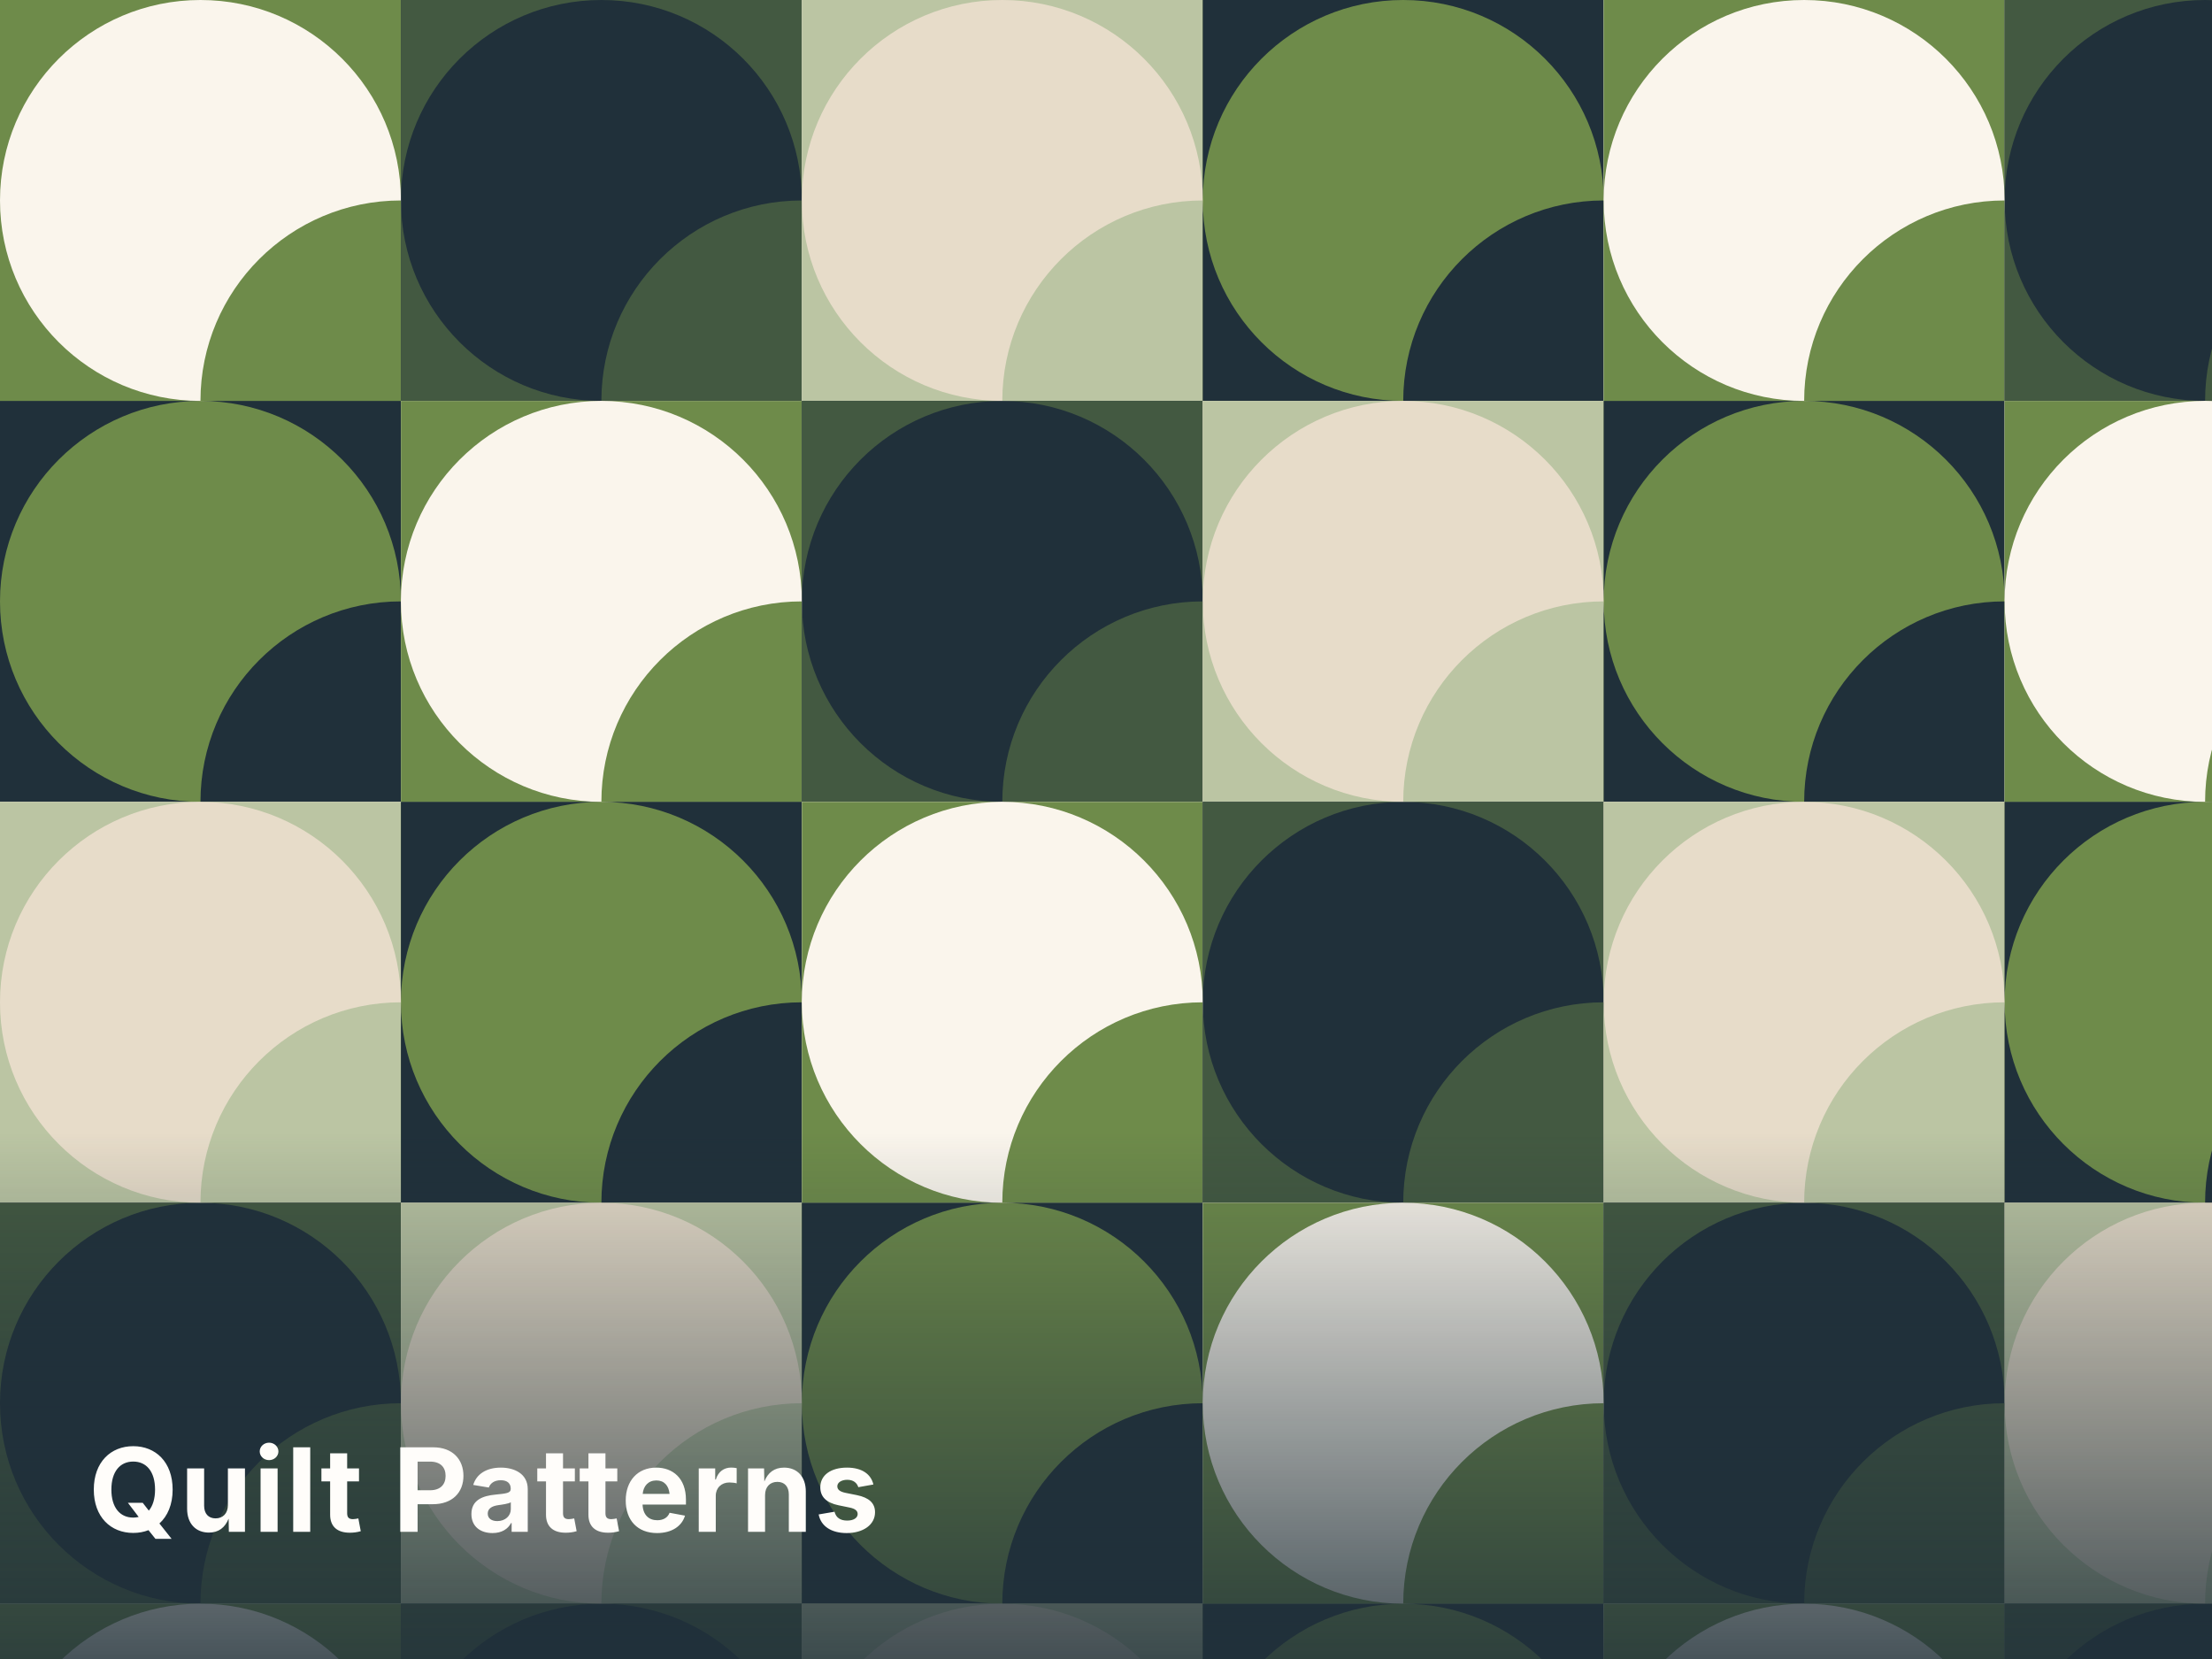
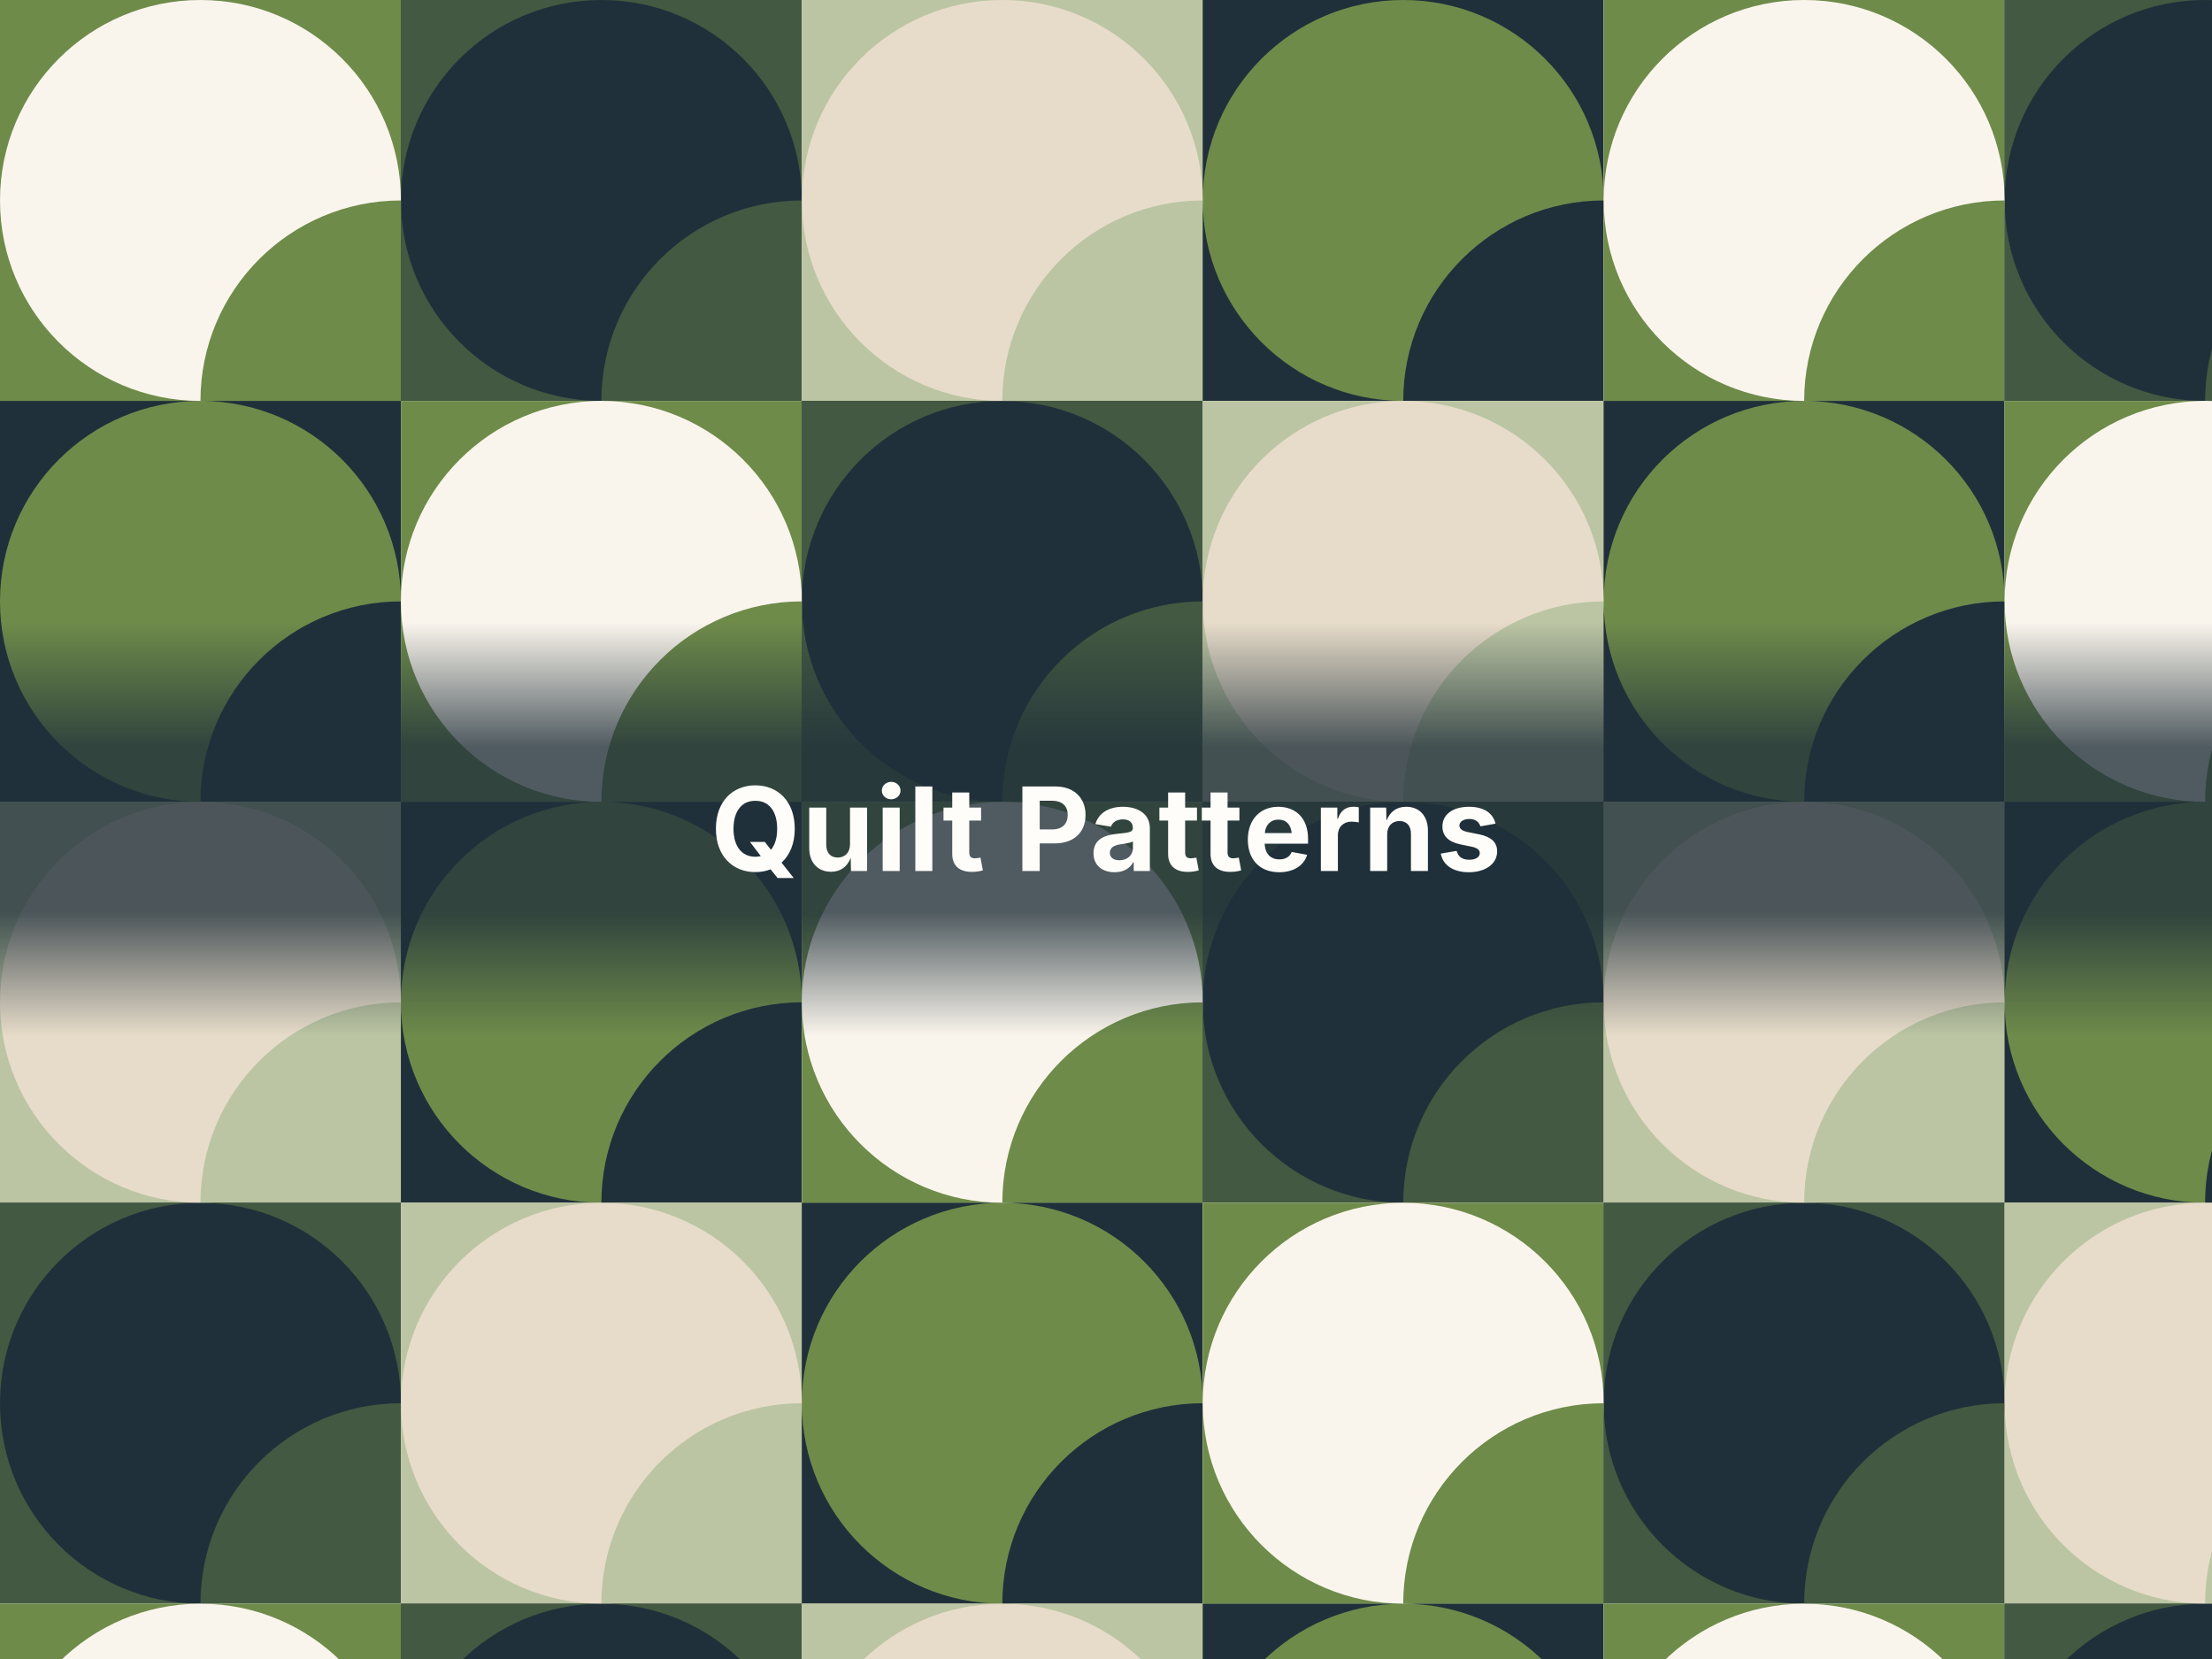
<svg xmlns="http://www.w3.org/2000/svg" viewBox="0 0 800 600" width="800" height="600">
  <rect width="800" height="600" fill="#E7DCC9" />
  <g>
    <rect x="0" y="0" width="145" height="145" fill="#FAF5EC" />
    <path d="M 0 72.5 A 72.5 72.5 0 0 1 72.5 0 L 0 0 Z" fill="#6E8B4A" />
    <path d="M 72.5 0 A 72.5 72.5 0 0 1 145 72.5 L 145 0 Z" fill="#6E8B4A" />
    <path d="M 0 72.5 A 72.5 72.5 0 0 0 72.5 145 L 0 145 Z" fill="#6E8B4A" />
    <path d="M 145 72.5 A 72.5 72.5 0 0 0 72.5 145 L 145 145 Z" fill="#6E8B4A" />
  </g>
  <g>
    <rect x="145" y="0" width="145" height="145" fill="#20303A" />
    <path d="M 145 72.5 A 72.5 72.5 0 0 1 217.5 0 L 145 0 Z" fill="#435941" />
    <path d="M 217.5 0 A 72.5 72.5 0 0 1 290 72.5 L 290 0 Z" fill="#435941" />
    <path d="M 145 72.5 A 72.5 72.5 0 0 0 217.5 145 L 145 145 Z" fill="#435941" />
    <path d="M 290 72.5 A 72.5 72.5 0 0 0 217.5 145 L 290 145 Z" fill="#435941" />
  </g>
  <g>
    <rect x="290" y="0" width="145" height="145" fill="#E7DCC9" />
    <path d="M 290 72.5 A 72.5 72.5 0 0 1 362.5 0 L 290 0 Z" fill="#bbc5a3" />
    <path d="M 362.5 0 A 72.5 72.5 0 0 1 435 72.5 L 435 0 Z" fill="#bbc5a3" />
    <path d="M 290 72.5 A 72.5 72.5 0 0 0 362.5 145 L 290 145 Z" fill="#bbc5a3" />
    <path d="M 435 72.5 A 72.5 72.5 0 0 0 362.5 145 L 435 145 Z" fill="#bbc5a3" />
  </g>
  <g>
    <rect x="435" y="0" width="145" height="145" fill="#6E8B4A" />
    <path d="M 435 72.5 A 72.5 72.5 0 0 1 507.5 0 L 435 0 Z" fill="#20303A" />
    <path d="M 507.5 0 A 72.5 72.5 0 0 1 580 72.5 L 580 0 Z" fill="#20303A" />
    <path d="M 435 72.5 A 72.5 72.5 0 0 0 507.5 145 L 435 145 Z" fill="#20303A" />
    <path d="M 580 72.5 A 72.5 72.5 0 0 0 507.5 145 L 580 145 Z" fill="#20303A" />
  </g>
  <g>
    <rect x="580" y="0" width="145" height="145" fill="#FAF5EC" />
    <path d="M 580 72.5 A 72.5 72.5 0 0 1 652.5 0 L 580 0 Z" fill="#6E8B4A" />
    <path d="M 652.5 0 A 72.5 72.5 0 0 1 725 72.5 L 725 0 Z" fill="#6E8B4A" />
    <path d="M 580 72.5 A 72.5 72.5 0 0 0 652.5 145 L 580 145 Z" fill="#6E8B4A" />
    <path d="M 725 72.5 A 72.5 72.5 0 0 0 652.5 145 L 725 145 Z" fill="#6E8B4A" />
  </g>
  <g>
    <rect x="725" y="0" width="145" height="145" fill="#20303A" />
    <path d="M 725 72.5 A 72.5 72.5 0 0 1 797.5 0 L 725 0 Z" fill="#435941" />
    <path d="M 797.5 0 A 72.5 72.5 0 0 1 870 72.5 L 870 0 Z" fill="#435941" />
    <path d="M 725 72.5 A 72.5 72.5 0 0 0 797.5 145 L 725 145 Z" fill="#435941" />
    <path d="M 870 72.5 A 72.5 72.5 0 0 0 797.5 145 L 870 145 Z" fill="#435941" />
  </g>
  <g>
    <rect x="870" y="0" width="145" height="145" fill="#E7DCC9" />
    <path d="M 870 72.5 A 72.5 72.5 0 0 1 942.5 0 L 870 0 Z" fill="#bbc5a3" />
    <path d="M 942.5 0 A 72.5 72.5 0 0 1 1015 72.5 L 1015 0 Z" fill="#bbc5a3" />
    <path d="M 870 72.5 A 72.5 72.5 0 0 0 942.5 145 L 870 145 Z" fill="#bbc5a3" />
    <path d="M 1015 72.5 A 72.5 72.5 0 0 0 942.5 145 L 1015 145 Z" fill="#bbc5a3" />
  </g>
  <g>
    <rect x="0" y="145" width="145" height="145" fill="#6E8B4A" />
    <path d="M 0 217.5 A 72.5 72.5 0 0 1 72.5 145 L 0 145 Z" fill="#20303A" />
    <path d="M 72.5 145 A 72.5 72.5 0 0 1 145 217.5 L 145 145 Z" fill="#20303A" />
    <path d="M 0 217.5 A 72.5 72.5 0 0 0 72.5 290 L 0 290 Z" fill="#20303A" />
    <path d="M 145 217.5 A 72.5 72.5 0 0 0 72.5 290 L 145 290 Z" fill="#20303A" />
  </g>
  <g>
    <rect x="145" y="145" width="145" height="145" fill="#FAF5EC" />
    <path d="M 145 217.5 A 72.5 72.5 0 0 1 217.5 145 L 145 145 Z" fill="#6E8B4A" />
    <path d="M 217.5 145 A 72.5 72.5 0 0 1 290 217.5 L 290 145 Z" fill="#6E8B4A" />
    <path d="M 145 217.5 A 72.5 72.5 0 0 0 217.5 290 L 145 290 Z" fill="#6E8B4A" />
    <path d="M 290 217.5 A 72.5 72.5 0 0 0 217.5 290 L 290 290 Z" fill="#6E8B4A" />
  </g>
  <g>
    <rect x="290" y="145" width="145" height="145" fill="#20303A" />
    <path d="M 290 217.5 A 72.5 72.5 0 0 1 362.5 145 L 290 145 Z" fill="#435941" />
    <path d="M 362.5 145 A 72.5 72.5 0 0 1 435 217.5 L 435 145 Z" fill="#435941" />
    <path d="M 290 217.5 A 72.5 72.5 0 0 0 362.5 290 L 290 290 Z" fill="#435941" />
    <path d="M 435 217.5 A 72.5 72.5 0 0 0 362.5 290 L 435 290 Z" fill="#435941" />
  </g>
  <g>
    <rect x="435" y="145" width="145" height="145" fill="#E7DCC9" />
    <path d="M 435 217.5 A 72.5 72.5 0 0 1 507.5 145 L 435 145 Z" fill="#bbc5a3" />
    <path d="M 507.5 145 A 72.5 72.5 0 0 1 580 217.5 L 580 145 Z" fill="#bbc5a3" />
    <path d="M 435 217.5 A 72.5 72.5 0 0 0 507.5 290 L 435 290 Z" fill="#bbc5a3" />
    <path d="M 580 217.5 A 72.5 72.5 0 0 0 507.5 290 L 580 290 Z" fill="#bbc5a3" />
  </g>
  <g>
    <rect x="580" y="145" width="145" height="145" fill="#6E8B4A" />
    <path d="M 580 217.5 A 72.5 72.5 0 0 1 652.5 145 L 580 145 Z" fill="#20303A" />
    <path d="M 652.5 145 A 72.5 72.5 0 0 1 725 217.5 L 725 145 Z" fill="#20303A" />
    <path d="M 580 217.5 A 72.5 72.5 0 0 0 652.5 290 L 580 290 Z" fill="#20303A" />
    <path d="M 725 217.5 A 72.5 72.5 0 0 0 652.5 290 L 725 290 Z" fill="#20303A" />
  </g>
  <g>
    <rect x="725" y="145" width="145" height="145" fill="#FAF5EC" />
    <path d="M 725 217.5 A 72.5 72.5 0 0 1 797.5 145 L 725 145 Z" fill="#6E8B4A" />
    <path d="M 797.5 145 A 72.5 72.5 0 0 1 870 217.5 L 870 145 Z" fill="#6E8B4A" />
    <path d="M 725 217.5 A 72.5 72.5 0 0 0 797.5 290 L 725 290 Z" fill="#6E8B4A" />
    <path d="M 870 217.5 A 72.5 72.5 0 0 0 797.5 290 L 870 290 Z" fill="#6E8B4A" />
  </g>
  <g>
    <rect x="870" y="145" width="145" height="145" fill="#20303A" />
    <path d="M 870 217.5 A 72.5 72.5 0 0 1 942.5 145 L 870 145 Z" fill="#435941" />
    <path d="M 942.5 145 A 72.5 72.5 0 0 1 1015 217.5 L 1015 145 Z" fill="#435941" />
    <path d="M 870 217.5 A 72.5 72.5 0 0 0 942.5 290 L 870 290 Z" fill="#435941" />
    <path d="M 1015 217.5 A 72.5 72.5 0 0 0 942.5 290 L 1015 290 Z" fill="#435941" />
  </g>
  <g>
    <rect x="0" y="290" width="145" height="145" fill="#E7DCC9" />
    <path d="M 0 362.5 A 72.5 72.5 0 0 1 72.5 290 L 0 290 Z" fill="#bbc5a3" />
    <path d="M 72.5 290 A 72.5 72.5 0 0 1 145 362.5 L 145 290 Z" fill="#bbc5a3" />
    <path d="M 0 362.5 A 72.5 72.5 0 0 0 72.5 435 L 0 435 Z" fill="#bbc5a3" />
    <path d="M 145 362.5 A 72.5 72.5 0 0 0 72.5 435 L 145 435 Z" fill="#bbc5a3" />
  </g>
  <g>
    <rect x="145" y="290" width="145" height="145" fill="#6E8B4A" />
    <path d="M 145 362.5 A 72.5 72.5 0 0 1 217.5 290 L 145 290 Z" fill="#20303A" />
    <path d="M 217.5 290 A 72.5 72.5 0 0 1 290 362.5 L 290 290 Z" fill="#20303A" />
    <path d="M 145 362.5 A 72.5 72.5 0 0 0 217.5 435 L 145 435 Z" fill="#20303A" />
    <path d="M 290 362.5 A 72.5 72.5 0 0 0 217.5 435 L 290 435 Z" fill="#20303A" />
  </g>
  <g>
    <rect x="290" y="290" width="145" height="145" fill="#FAF5EC" />
    <path d="M 290 362.5 A 72.5 72.5 0 0 1 362.5 290 L 290 290 Z" fill="#6E8B4A" />
    <path d="M 362.5 290 A 72.5 72.5 0 0 1 435 362.5 L 435 290 Z" fill="#6E8B4A" />
    <path d="M 290 362.5 A 72.5 72.5 0 0 0 362.5 435 L 290 435 Z" fill="#6E8B4A" />
    <path d="M 435 362.5 A 72.5 72.5 0 0 0 362.5 435 L 435 435 Z" fill="#6E8B4A" />
  </g>
  <g>
    <rect x="435" y="290" width="145" height="145" fill="#20303A" />
    <path d="M 435 362.5 A 72.5 72.5 0 0 1 507.5 290 L 435 290 Z" fill="#435941" />
    <path d="M 507.5 290 A 72.5 72.5 0 0 1 580 362.5 L 580 290 Z" fill="#435941" />
    <path d="M 435 362.5 A 72.5 72.5 0 0 0 507.5 435 L 435 435 Z" fill="#435941" />
    <path d="M 580 362.5 A 72.5 72.5 0 0 0 507.5 435 L 580 435 Z" fill="#435941" />
  </g>
  <g>
    <rect x="580" y="290" width="145" height="145" fill="#E7DCC9" />
    <path d="M 580 362.5 A 72.5 72.5 0 0 1 652.5 290 L 580 290 Z" fill="#bbc5a3" />
    <path d="M 652.5 290 A 72.5 72.5 0 0 1 725 362.5 L 725 290 Z" fill="#bbc5a3" />
    <path d="M 580 362.5 A 72.5 72.5 0 0 0 652.5 435 L 580 435 Z" fill="#bbc5a3" />
    <path d="M 725 362.5 A 72.5 72.5 0 0 0 652.5 435 L 725 435 Z" fill="#bbc5a3" />
  </g>
  <g>
    <rect x="725" y="290" width="145" height="145" fill="#6E8B4A" />
    <path d="M 725 362.5 A 72.5 72.5 0 0 1 797.5 290 L 725 290 Z" fill="#20303A" />
    <path d="M 797.5 290 A 72.5 72.5 0 0 1 870 362.5 L 870 290 Z" fill="#20303A" />
    <path d="M 725 362.5 A 72.5 72.5 0 0 0 797.5 435 L 725 435 Z" fill="#20303A" />
    <path d="M 870 362.5 A 72.5 72.5 0 0 0 797.5 435 L 870 435 Z" fill="#20303A" />
  </g>
  <g>
    <rect x="870" y="290" width="145" height="145" fill="#FAF5EC" />
    <path d="M 870 362.5 A 72.5 72.5 0 0 1 942.5 290 L 870 290 Z" fill="#6E8B4A" />
    <path d="M 942.5 290 A 72.5 72.5 0 0 1 1015 362.5 L 1015 290 Z" fill="#6E8B4A" />
    <path d="M 870 362.5 A 72.5 72.5 0 0 0 942.5 435 L 870 435 Z" fill="#6E8B4A" />
    <path d="M 1015 362.5 A 72.5 72.5 0 0 0 942.5 435 L 1015 435 Z" fill="#6E8B4A" />
  </g>
  <g>
    <rect x="0" y="435" width="145" height="145" fill="#20303A" />
    <path d="M 0 507.5 A 72.5 72.5 0 0 1 72.5 435 L 0 435 Z" fill="#435941" />
    <path d="M 72.5 435 A 72.5 72.5 0 0 1 145 507.5 L 145 435 Z" fill="#435941" />
    <path d="M 0 507.5 A 72.5 72.5 0 0 0 72.5 580 L 0 580 Z" fill="#435941" />
    <path d="M 145 507.5 A 72.5 72.5 0 0 0 72.5 580 L 145 580 Z" fill="#435941" />
  </g>
  <g>
    <rect x="145" y="435" width="145" height="145" fill="#E7DCC9" />
    <path d="M 145 507.5 A 72.5 72.5 0 0 1 217.5 435 L 145 435 Z" fill="#bbc5a3" />
    <path d="M 217.5 435 A 72.5 72.5 0 0 1 290 507.5 L 290 435 Z" fill="#bbc5a3" />
    <path d="M 145 507.5 A 72.5 72.5 0 0 0 217.5 580 L 145 580 Z" fill="#bbc5a3" />
    <path d="M 290 507.5 A 72.5 72.5 0 0 0 217.5 580 L 290 580 Z" fill="#bbc5a3" />
  </g>
  <g>
    <rect x="290" y="435" width="145" height="145" fill="#6E8B4A" />
    <path d="M 290 507.5 A 72.5 72.5 0 0 1 362.5 435 L 290 435 Z" fill="#20303A" />
    <path d="M 362.5 435 A 72.5 72.5 0 0 1 435 507.5 L 435 435 Z" fill="#20303A" />
    <path d="M 290 507.5 A 72.5 72.5 0 0 0 362.5 580 L 290 580 Z" fill="#20303A" />
    <path d="M 435 507.5 A 72.5 72.5 0 0 0 362.5 580 L 435 580 Z" fill="#20303A" />
  </g>
  <g>
    <rect x="435" y="435" width="145" height="145" fill="#FAF5EC" />
    <path d="M 435 507.5 A 72.5 72.5 0 0 1 507.5 435 L 435 435 Z" fill="#6E8B4A" />
    <path d="M 507.5 435 A 72.5 72.5 0 0 1 580 507.5 L 580 435 Z" fill="#6E8B4A" />
    <path d="M 435 507.5 A 72.5 72.5 0 0 0 507.5 580 L 435 580 Z" fill="#6E8B4A" />
    <path d="M 580 507.5 A 72.5 72.5 0 0 0 507.5 580 L 580 580 Z" fill="#6E8B4A" />
  </g>
  <g>
    <rect x="580" y="435" width="145" height="145" fill="#20303A" />
    <path d="M 580 507.5 A 72.5 72.5 0 0 1 652.5 435 L 580 435 Z" fill="#435941" />
    <path d="M 652.5 435 A 72.5 72.5 0 0 1 725 507.5 L 725 435 Z" fill="#435941" />
    <path d="M 580 507.5 A 72.5 72.5 0 0 0 652.5 580 L 580 580 Z" fill="#435941" />
    <path d="M 725 507.5 A 72.5 72.5 0 0 0 652.5 580 L 725 580 Z" fill="#435941" />
  </g>
  <g>
    <rect x="725" y="435" width="145" height="145" fill="#E7DCC9" />
    <path d="M 725 507.5 A 72.5 72.5 0 0 1 797.5 435 L 725 435 Z" fill="#bbc5a3" />
    <path d="M 797.5 435 A 72.5 72.5 0 0 1 870 507.5 L 870 435 Z" fill="#bbc5a3" />
    <path d="M 725 507.5 A 72.5 72.5 0 0 0 797.5 580 L 725 580 Z" fill="#bbc5a3" />
    <path d="M 870 507.5 A 72.5 72.5 0 0 0 797.5 580 L 870 580 Z" fill="#bbc5a3" />
  </g>
  <g>
    <rect x="870" y="435" width="145" height="145" fill="#6E8B4A" />
    <path d="M 870 507.5 A 72.5 72.5 0 0 1 942.5 435 L 870 435 Z" fill="#20303A" />
    <path d="M 942.5 435 A 72.5 72.5 0 0 1 1015 507.5 L 1015 435 Z" fill="#20303A" />
    <path d="M 870 507.5 A 72.5 72.5 0 0 0 942.5 580 L 870 580 Z" fill="#20303A" />
    <path d="M 1015 507.5 A 72.5 72.5 0 0 0 942.5 580 L 1015 580 Z" fill="#20303A" />
  </g>
  <g>
    <rect x="0" y="580" width="145" height="145" fill="#FAF5EC" />
    <path d="M 0 652.5 A 72.5 72.5 0 0 1 72.5 580 L 0 580 Z" fill="#6E8B4A" />
    <path d="M 72.5 580 A 72.5 72.5 0 0 1 145 652.5 L 145 580 Z" fill="#6E8B4A" />
    <path d="M 0 652.5 A 72.5 72.5 0 0 0 72.5 725 L 0 725 Z" fill="#6E8B4A" />
    <path d="M 145 652.5 A 72.5 72.5 0 0 0 72.5 725 L 145 725 Z" fill="#6E8B4A" />
  </g>
  <g>
    <rect x="145" y="580" width="145" height="145" fill="#20303A" />
    <path d="M 145 652.5 A 72.5 72.5 0 0 1 217.5 580 L 145 580 Z" fill="#435941" />
    <path d="M 217.5 580 A 72.5 72.5 0 0 1 290 652.5 L 290 580 Z" fill="#435941" />
    <path d="M 145 652.5 A 72.5 72.5 0 0 0 217.5 725 L 145 725 Z" fill="#435941" />
    <path d="M 290 652.5 A 72.5 72.5 0 0 0 217.5 725 L 290 725 Z" fill="#435941" />
  </g>
  <g>
    <rect x="290" y="580" width="145" height="145" fill="#E7DCC9" />
    <path d="M 290 652.5 A 72.5 72.5 0 0 1 362.5 580 L 290 580 Z" fill="#bbc5a3" />
    <path d="M 362.5 580 A 72.5 72.5 0 0 1 435 652.5 L 435 580 Z" fill="#bbc5a3" />
    <path d="M 290 652.5 A 72.5 72.5 0 0 0 362.5 725 L 290 725 Z" fill="#bbc5a3" />
    <path d="M 435 652.5 A 72.5 72.5 0 0 0 362.5 725 L 435 725 Z" fill="#bbc5a3" />
  </g>
  <g>
    <rect x="435" y="580" width="145" height="145" fill="#6E8B4A" />
    <path d="M 435 652.5 A 72.5 72.5 0 0 1 507.5 580 L 435 580 Z" fill="#20303A" />
    <path d="M 507.5 580 A 72.5 72.5 0 0 1 580 652.5 L 580 580 Z" fill="#20303A" />
    <path d="M 435 652.5 A 72.5 72.5 0 0 0 507.5 725 L 435 725 Z" fill="#20303A" />
    <path d="M 580 652.5 A 72.5 72.5 0 0 0 507.5 725 L 580 725 Z" fill="#20303A" />
  </g>
  <g>
    <rect x="580" y="580" width="145" height="145" fill="#FAF5EC" />
    <path d="M 580 652.5 A 72.5 72.5 0 0 1 652.5 580 L 580 580 Z" fill="#6E8B4A" />
    <path d="M 652.5 580 A 72.5 72.5 0 0 1 725 652.5 L 725 580 Z" fill="#6E8B4A" />
    <path d="M 580 652.5 A 72.5 72.5 0 0 0 652.5 725 L 580 725 Z" fill="#6E8B4A" />
    <path d="M 725 652.5 A 72.5 72.5 0 0 0 652.5 725 L 725 725 Z" fill="#6E8B4A" />
  </g>
  <g>
    <rect x="725" y="580" width="145" height="145" fill="#20303A" />
    <path d="M 725 652.5 A 72.5 72.5 0 0 1 797.5 580 L 725 580 Z" fill="#435941" />
    <path d="M 797.5 580 A 72.5 72.5 0 0 1 870 652.5 L 870 580 Z" fill="#435941" />
    <path d="M 725 652.5 A 72.5 72.5 0 0 0 797.5 725 L 725 725 Z" fill="#435941" />
    <path d="M 870 652.5 A 72.5 72.5 0 0 0 797.5 725 L 870 725 Z" fill="#435941" />
  </g>
  <g>
    <rect x="870" y="580" width="145" height="145" fill="#E7DCC9" />
    <path d="M 870 652.5 A 72.5 72.5 0 0 1 942.5 580 L 870 580 Z" fill="#bbc5a3" />
    <path d="M 942.5 580 A 72.5 72.5 0 0 1 1015 652.5 L 1015 580 Z" fill="#bbc5a3" />
    <path d="M 870 652.5 A 72.5 72.5 0 0 0 942.5 725 L 870 725 Z" fill="#bbc5a3" />
    <path d="M 1015 652.5 A 72.5 72.5 0 0 0 942.5 725 L 1015 725 Z" fill="#bbc5a3" />
  </g>
  <g>
    <rect x="0" y="725" width="145" height="145" fill="#6E8B4A" />
    <path d="M 0 797.5 A 72.5 72.5 0 0 1 72.5 725 L 0 725 Z" fill="#20303A" />
    <path d="M 72.5 725 A 72.5 72.5 0 0 1 145 797.5 L 145 725 Z" fill="#20303A" />
    <path d="M 0 797.5 A 72.5 72.5 0 0 0 72.5 870 L 0 870 Z" fill="#20303A" />
    <path d="M 145 797.5 A 72.5 72.5 0 0 0 72.5 870 L 145 870 Z" fill="#20303A" />
  </g>
  <g>
    <rect x="145" y="725" width="145" height="145" fill="#FAF5EC" />
    <path d="M 145 797.5 A 72.5 72.5 0 0 1 217.5 725 L 145 725 Z" fill="#6E8B4A" />
    <path d="M 217.5 725 A 72.5 72.5 0 0 1 290 797.5 L 290 725 Z" fill="#6E8B4A" />
    <path d="M 145 797.5 A 72.5 72.5 0 0 0 217.5 870 L 145 870 Z" fill="#6E8B4A" />
    <path d="M 290 797.5 A 72.5 72.5 0 0 0 217.5 870 L 290 870 Z" fill="#6E8B4A" />
  </g>
  <g>
    <rect x="290" y="725" width="145" height="145" fill="#20303A" />
    <path d="M 290 797.5 A 72.5 72.5 0 0 1 362.5 725 L 290 725 Z" fill="#435941" />
    <path d="M 362.5 725 A 72.5 72.5 0 0 1 435 797.5 L 435 725 Z" fill="#435941" />
    <path d="M 290 797.5 A 72.5 72.5 0 0 0 362.5 870 L 290 870 Z" fill="#435941" />
    <path d="M 435 797.5 A 72.5 72.5 0 0 0 362.5 870 L 435 870 Z" fill="#435941" />
  </g>
  <g>
    <rect x="435" y="725" width="145" height="145" fill="#E7DCC9" />
    <path d="M 435 797.5 A 72.5 72.5 0 0 1 507.5 725 L 435 725 Z" fill="#bbc5a3" />
    <path d="M 507.5 725 A 72.5 72.5 0 0 1 580 797.5 L 580 725 Z" fill="#bbc5a3" />
    <path d="M 435 797.5 A 72.5 72.5 0 0 0 507.5 870 L 435 870 Z" fill="#bbc5a3" />
    <path d="M 580 797.5 A 72.5 72.5 0 0 0 507.5 870 L 580 870 Z" fill="#bbc5a3" />
  </g>
  <g>
    <rect x="580" y="725" width="145" height="145" fill="#6E8B4A" />
    <path d="M 580 797.5 A 72.5 72.5 0 0 1 652.5 725 L 580 725 Z" fill="#20303A" />
    <path d="M 652.5 725 A 72.5 72.5 0 0 1 725 797.5 L 725 725 Z" fill="#20303A" />
    <path d="M 580 797.5 A 72.5 72.5 0 0 0 652.5 870 L 580 870 Z" fill="#20303A" />
    <path d="M 725 797.5 A 72.5 72.5 0 0 0 652.5 870 L 725 870 Z" fill="#20303A" />
  </g>
  <g>
    <rect x="725" y="725" width="145" height="145" fill="#FAF5EC" />
    <path d="M 725 797.5 A 72.5 72.5 0 0 1 797.5 725 L 725 725 Z" fill="#6E8B4A" />
    <path d="M 797.5 725 A 72.5 72.5 0 0 1 870 797.5 L 870 725 Z" fill="#6E8B4A" />
    <path d="M 725 797.5 A 72.5 72.5 0 0 0 797.5 870 L 725 870 Z" fill="#6E8B4A" />
    <path d="M 870 797.5 A 72.5 72.5 0 0 0 797.5 870 L 870 870 Z" fill="#6E8B4A" />
  </g>
  <g>
    <rect x="870" y="725" width="145" height="145" fill="#20303A" />
    <path d="M 870 797.5 A 72.5 72.5 0 0 1 942.5 725 L 870 725 Z" fill="#435941" />
    <path d="M 942.5 725 A 72.5 72.5 0 0 1 1015 797.5 L 1015 725 Z" fill="#435941" />
    <path d="M 870 797.5 A 72.5 72.5 0 0 0 942.5 870 L 870 870 Z" fill="#435941" />
    <path d="M 1015 797.5 A 72.5 72.5 0 0 0 942.5 870 L 1015 870 Z" fill="#435941" />
  </g>
  <defs>
    <linearGradient id="scrim" x1="0" y1="0" x2="0" y2="1">
      <stop offset="0%" stop-color="#20303A" stop-opacity="0" />
-       <stop offset="100%" stop-color="#20303A" stop-opacity="0.82" />
+       <stop offset="30%" stop-color="#20303A" stop-opacity="0.78" />
+       <stop offset="70%" stop-color="#20303A" stop-opacity="0.78" />
+       <stop offset="100%" stop-color="#20303A" stop-opacity="0" />
    </linearGradient>
  </defs>
-   <rect x="0" y="410" width="800" height="190" fill="url(#scrim)" />
-   <text x="32" y="554" font-family="Inter, ui-sans-serif, system-ui, -apple-system, 'Segoe UI', sans-serif" font-size="42" font-weight="700" fill="#fffdfa" style="letter-spacing: 0.01em;">Quilt Patterns</text>
+   <rect x="0" y="225" width="800" height="150" fill="url(#scrim)" />
+   <text x="400" y="315" text-anchor="middle" font-family="Inter, ui-sans-serif, system-ui, -apple-system, 'Segoe UI', sans-serif" font-size="42" font-weight="700" fill="#fffdfa" style="letter-spacing: 0.01em;">Quilt Patterns</text>
</svg>
